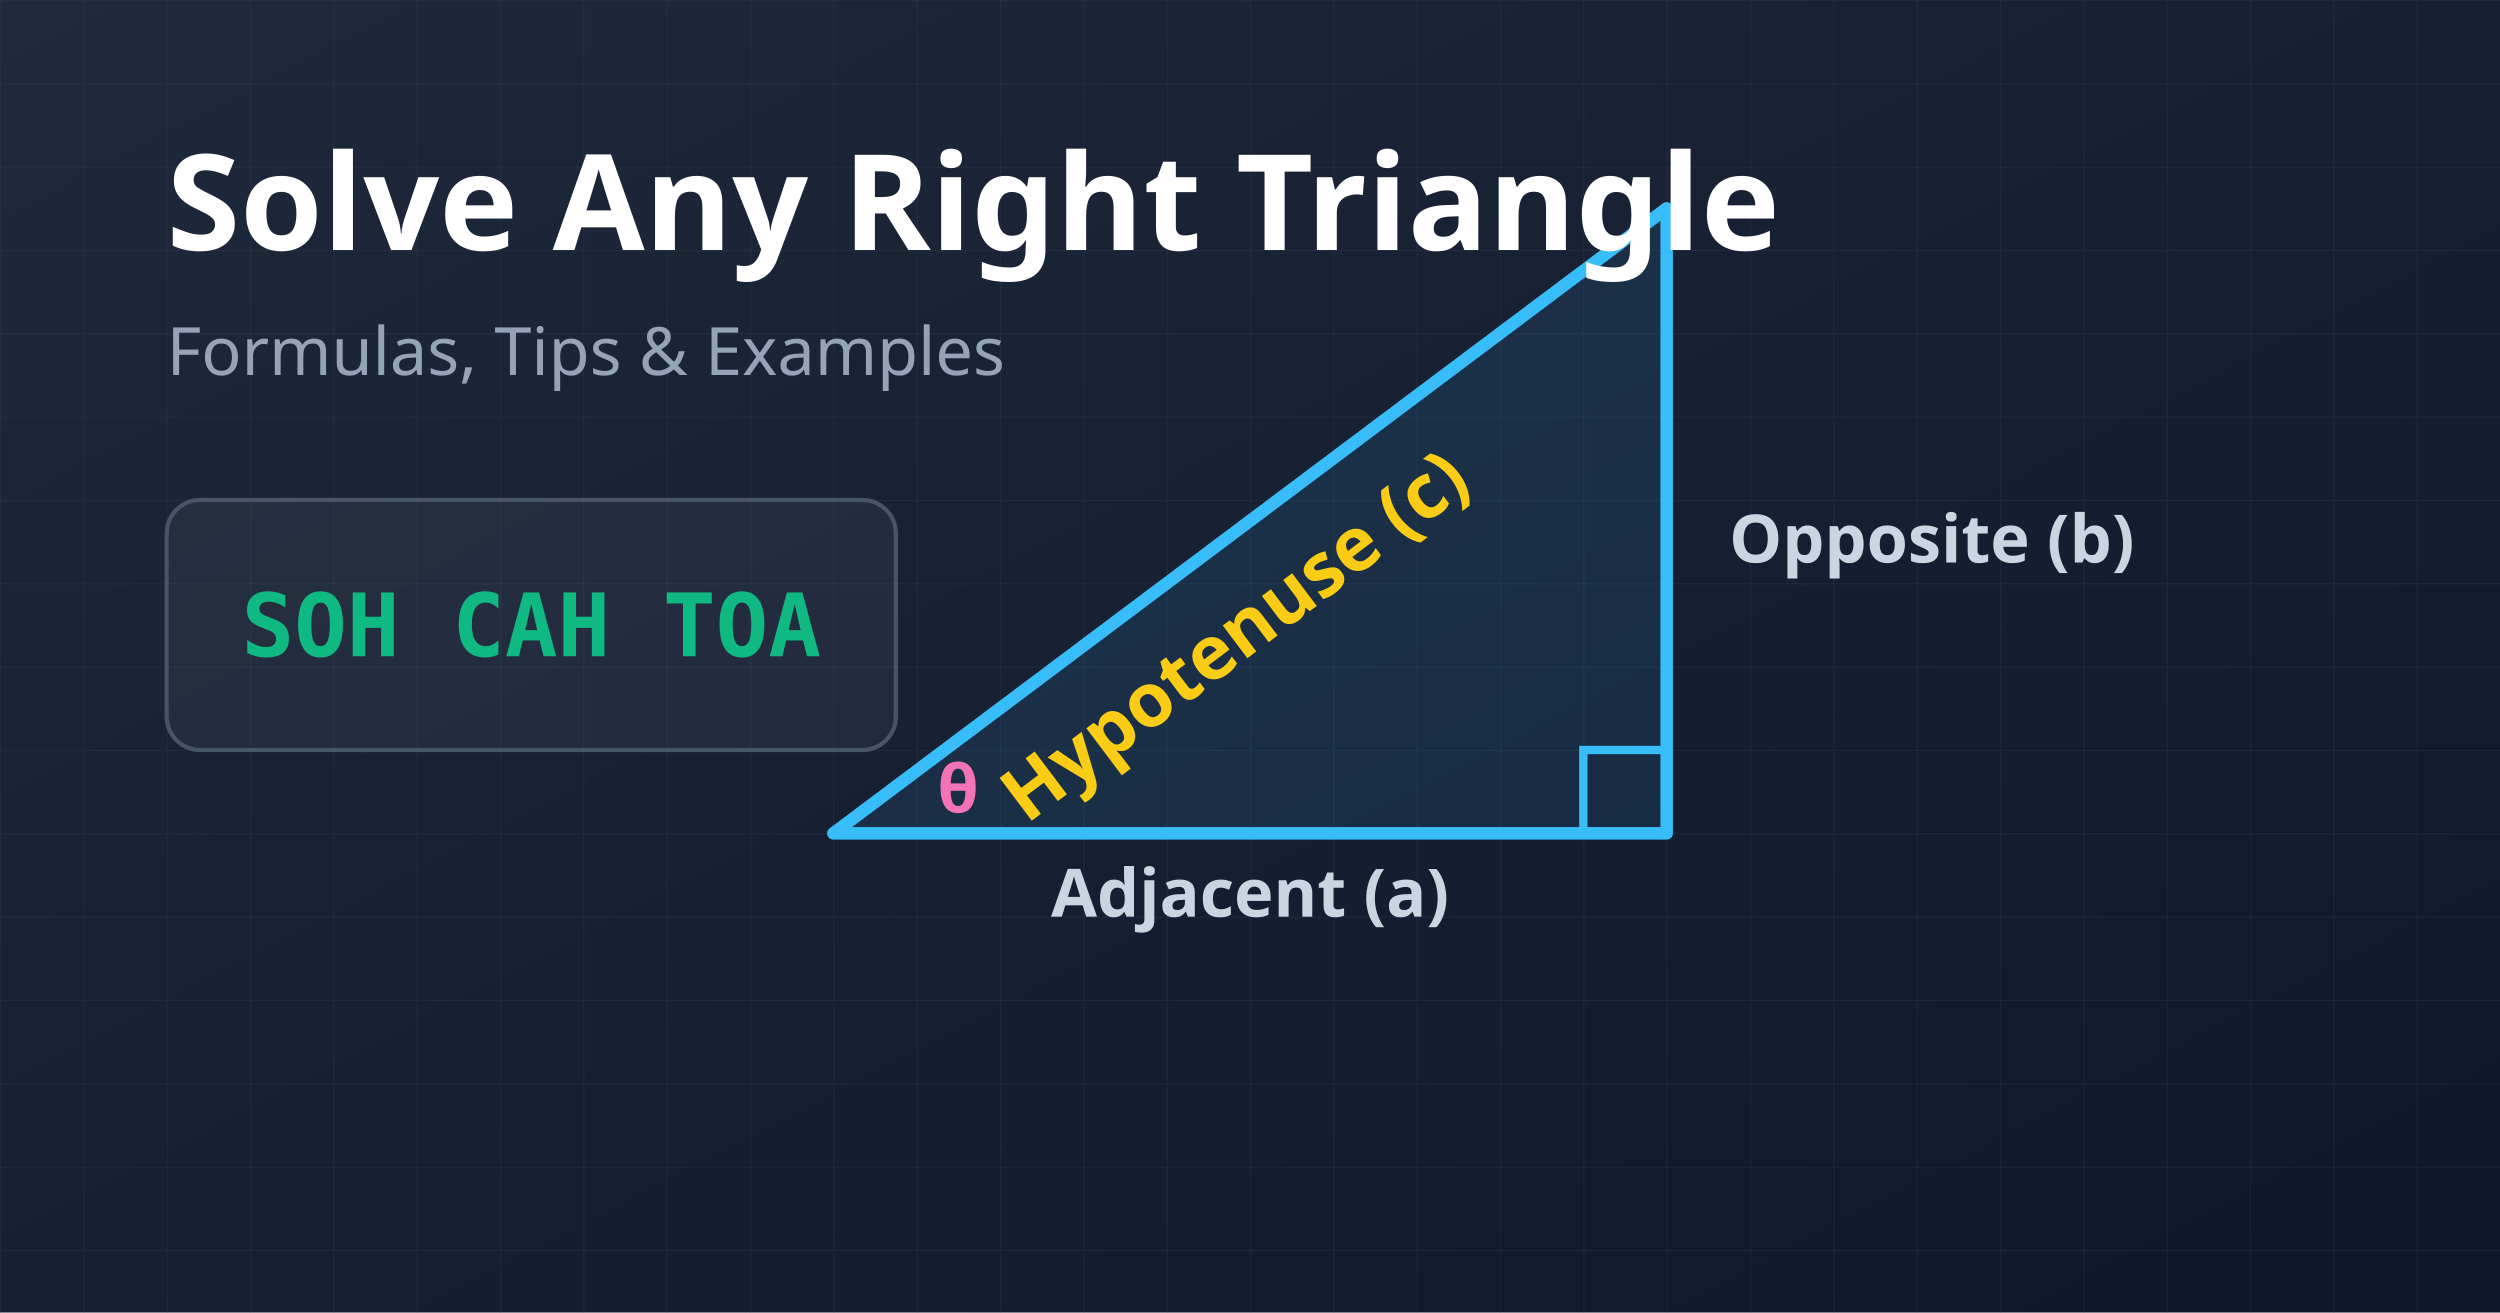
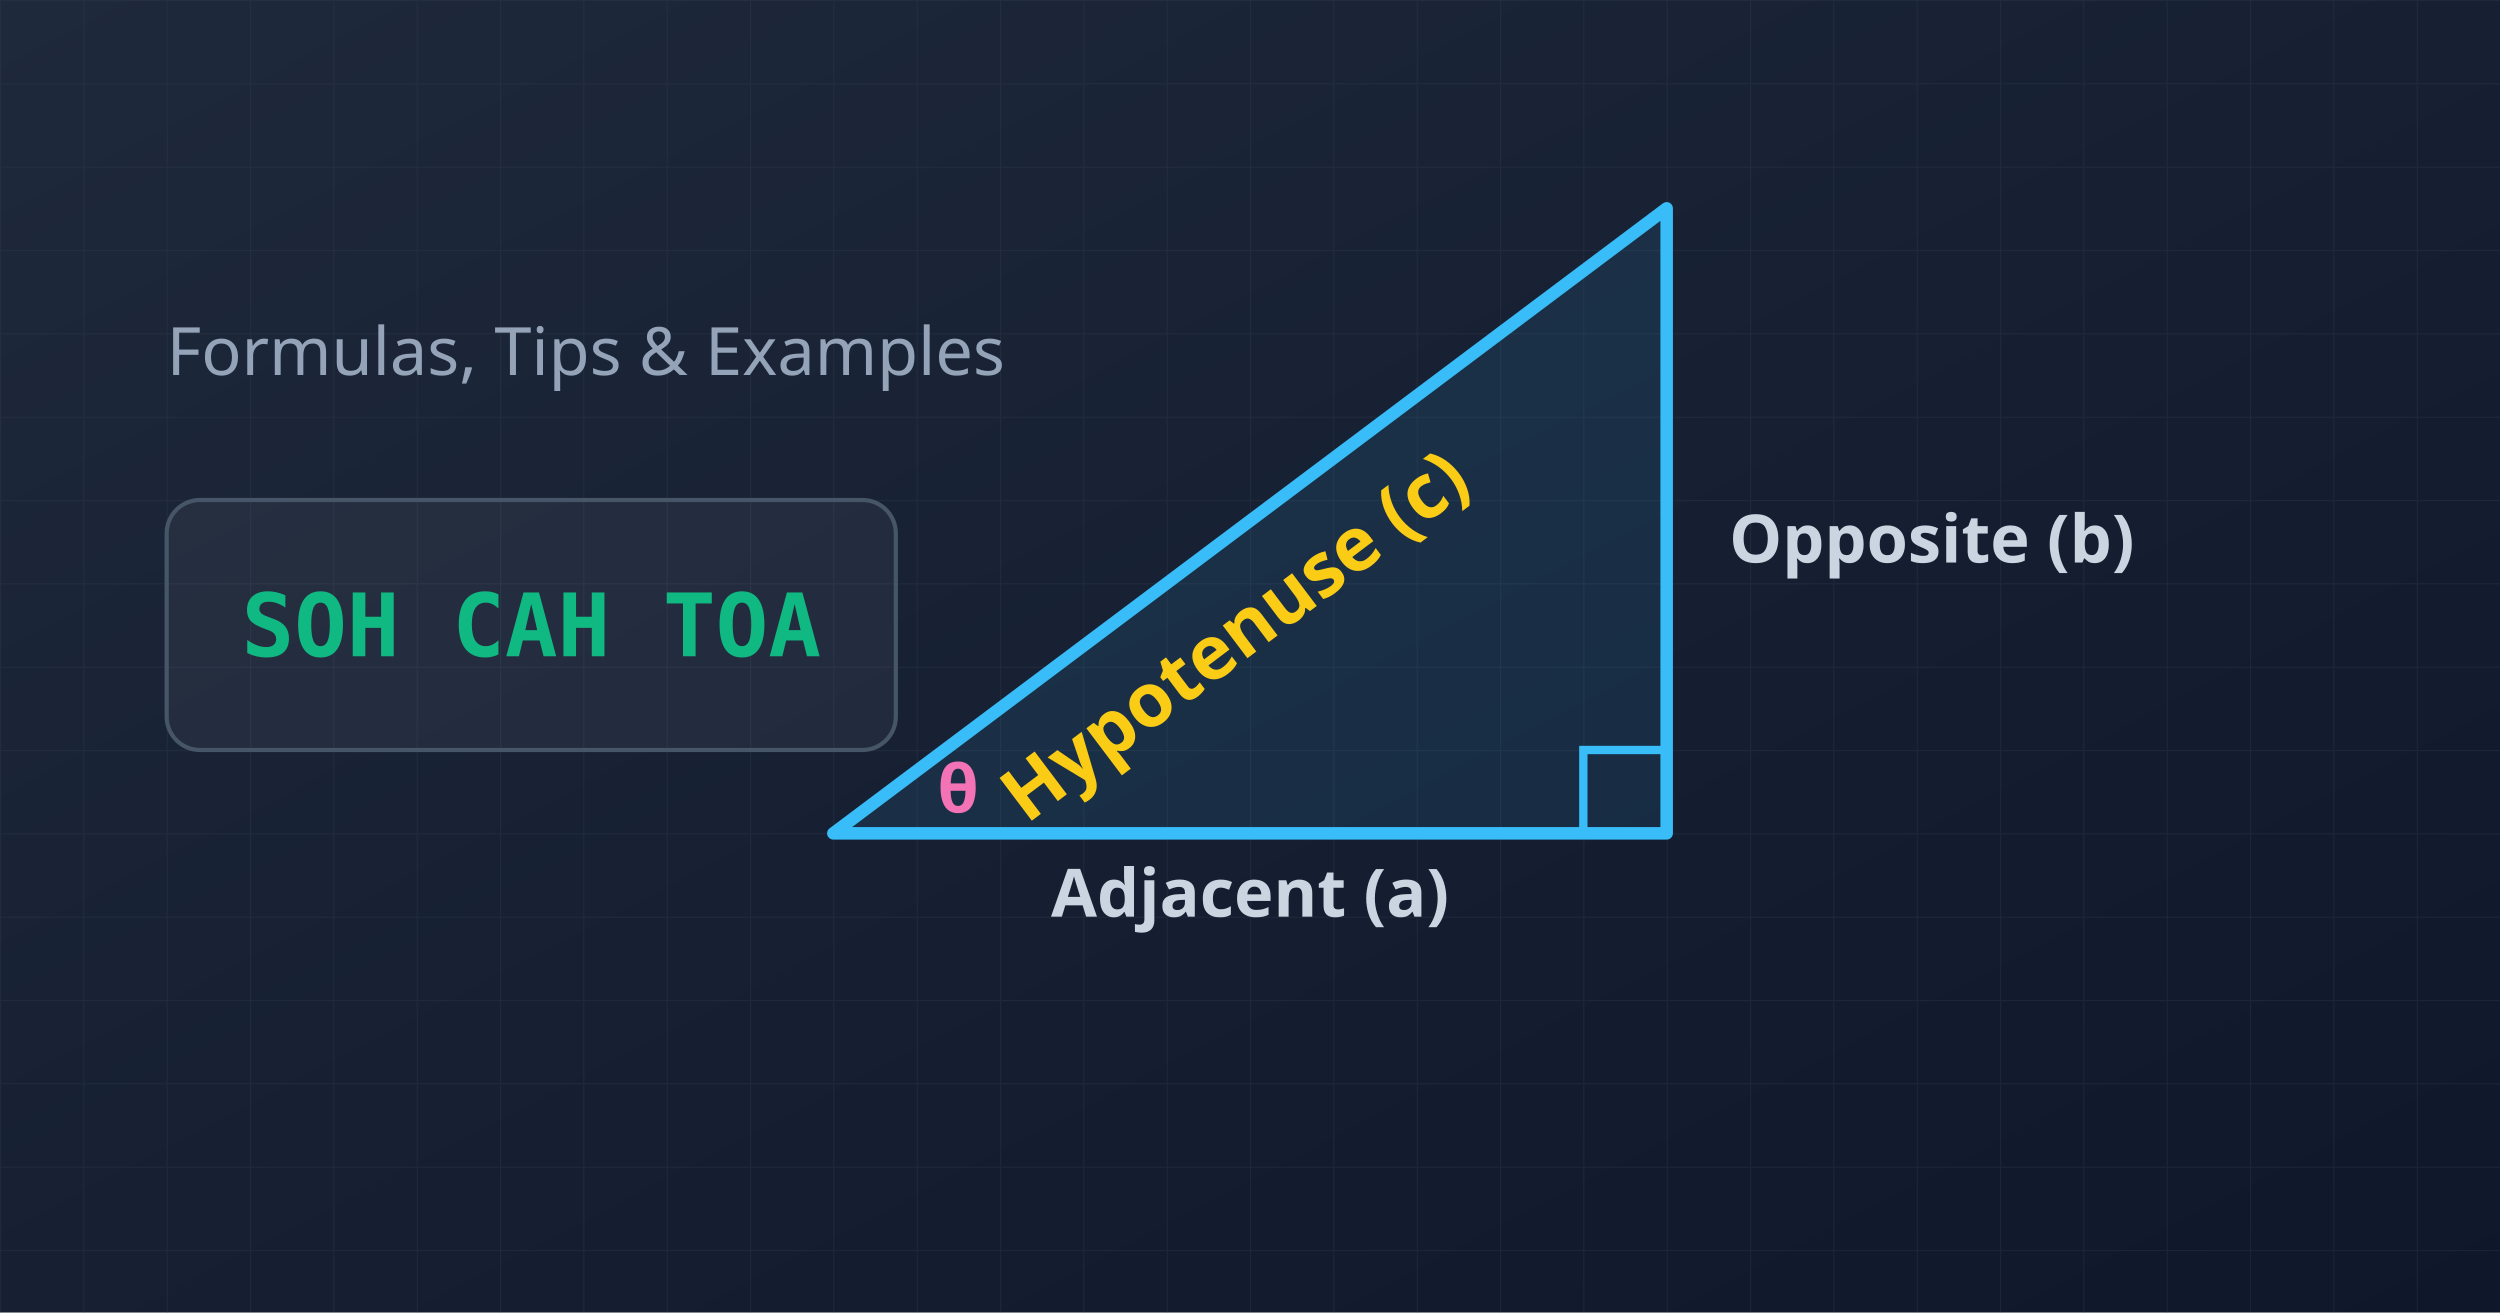
<svg xmlns="http://www.w3.org/2000/svg" width="1200" height="630">
  <defs>
    <linearGradient id="bg" x1="0%" y1="0%" x2="100%" y2="100%">
      <stop offset="0%" stop-color="#1e293b" />
      <stop offset="100%" stop-color="#0f172a" />
    </linearGradient>
    <pattern id="grid" width="40" height="40" patternUnits="userSpaceOnUse">
      <path d="M 40 0 L 0 0 0 40" fill="none" stroke="#334155" stroke-width="1" opacity="0.3" />
    </pattern>
  </defs>
  <rect width="1200" height="630" fill="url(#bg)" />
  <rect width="1200" height="630" fill="url(#grid)" />
  <g transform="translate(600, 150)">
    <path d="M -200 250 L 200 250 L 200 -50 Z" fill="rgba(56, 189, 248, 0.1)" stroke="#38bdf8" stroke-width="6" stroke-linejoin="round" />
    <path d="M 160 250 L 160 210 L 200 210" fill="none" stroke="#38bdf8" stroke-width="4" />
    <text x="0" y="290" font-family="system-ui, sans-serif" font-size="32" font-weight="600" fill="#cbd5e1" text-anchor="middle">Adjacent (a)</text>
    <text x="230" y="120" font-family="system-ui, sans-serif" font-size="32" font-weight="600" fill="#cbd5e1" text-anchor="start">Opposite (b)</text>
    <text x="0" y="165" font-family="system-ui, sans-serif" font-size="36" font-weight="bold" fill="#facc15" text-anchor="middle" transform="rotate(-37, 0, 165)">Hypotenuse (c)</text>
    <text x="-150" y="240" font-family="system-ui, sans-serif" font-size="32" font-weight="bold" fill="#f472b6">θ</text>
  </g>
-   <text x="80" y="120" font-family="system-ui, sans-serif" font-size="64" font-weight="800" fill="#ffffff">Solve Any Right Triangle</text>
  <text x="80" y="180" font-family="system-ui, sans-serif" font-size="32" font-weight="500" fill="#94a3b8">Formulas, Tips &amp; Examples</text>
  <rect x="80" y="240" width="350" height="120" rx="16" fill="rgba(255,255,255,0.05)" stroke="#475569" stroke-width="2" />
  <text x="255" y="315" font-family="monospace" font-size="42" font-weight="bold" fill="#10b981" text-anchor="middle">SOH CAH TOA</text>
</svg>
